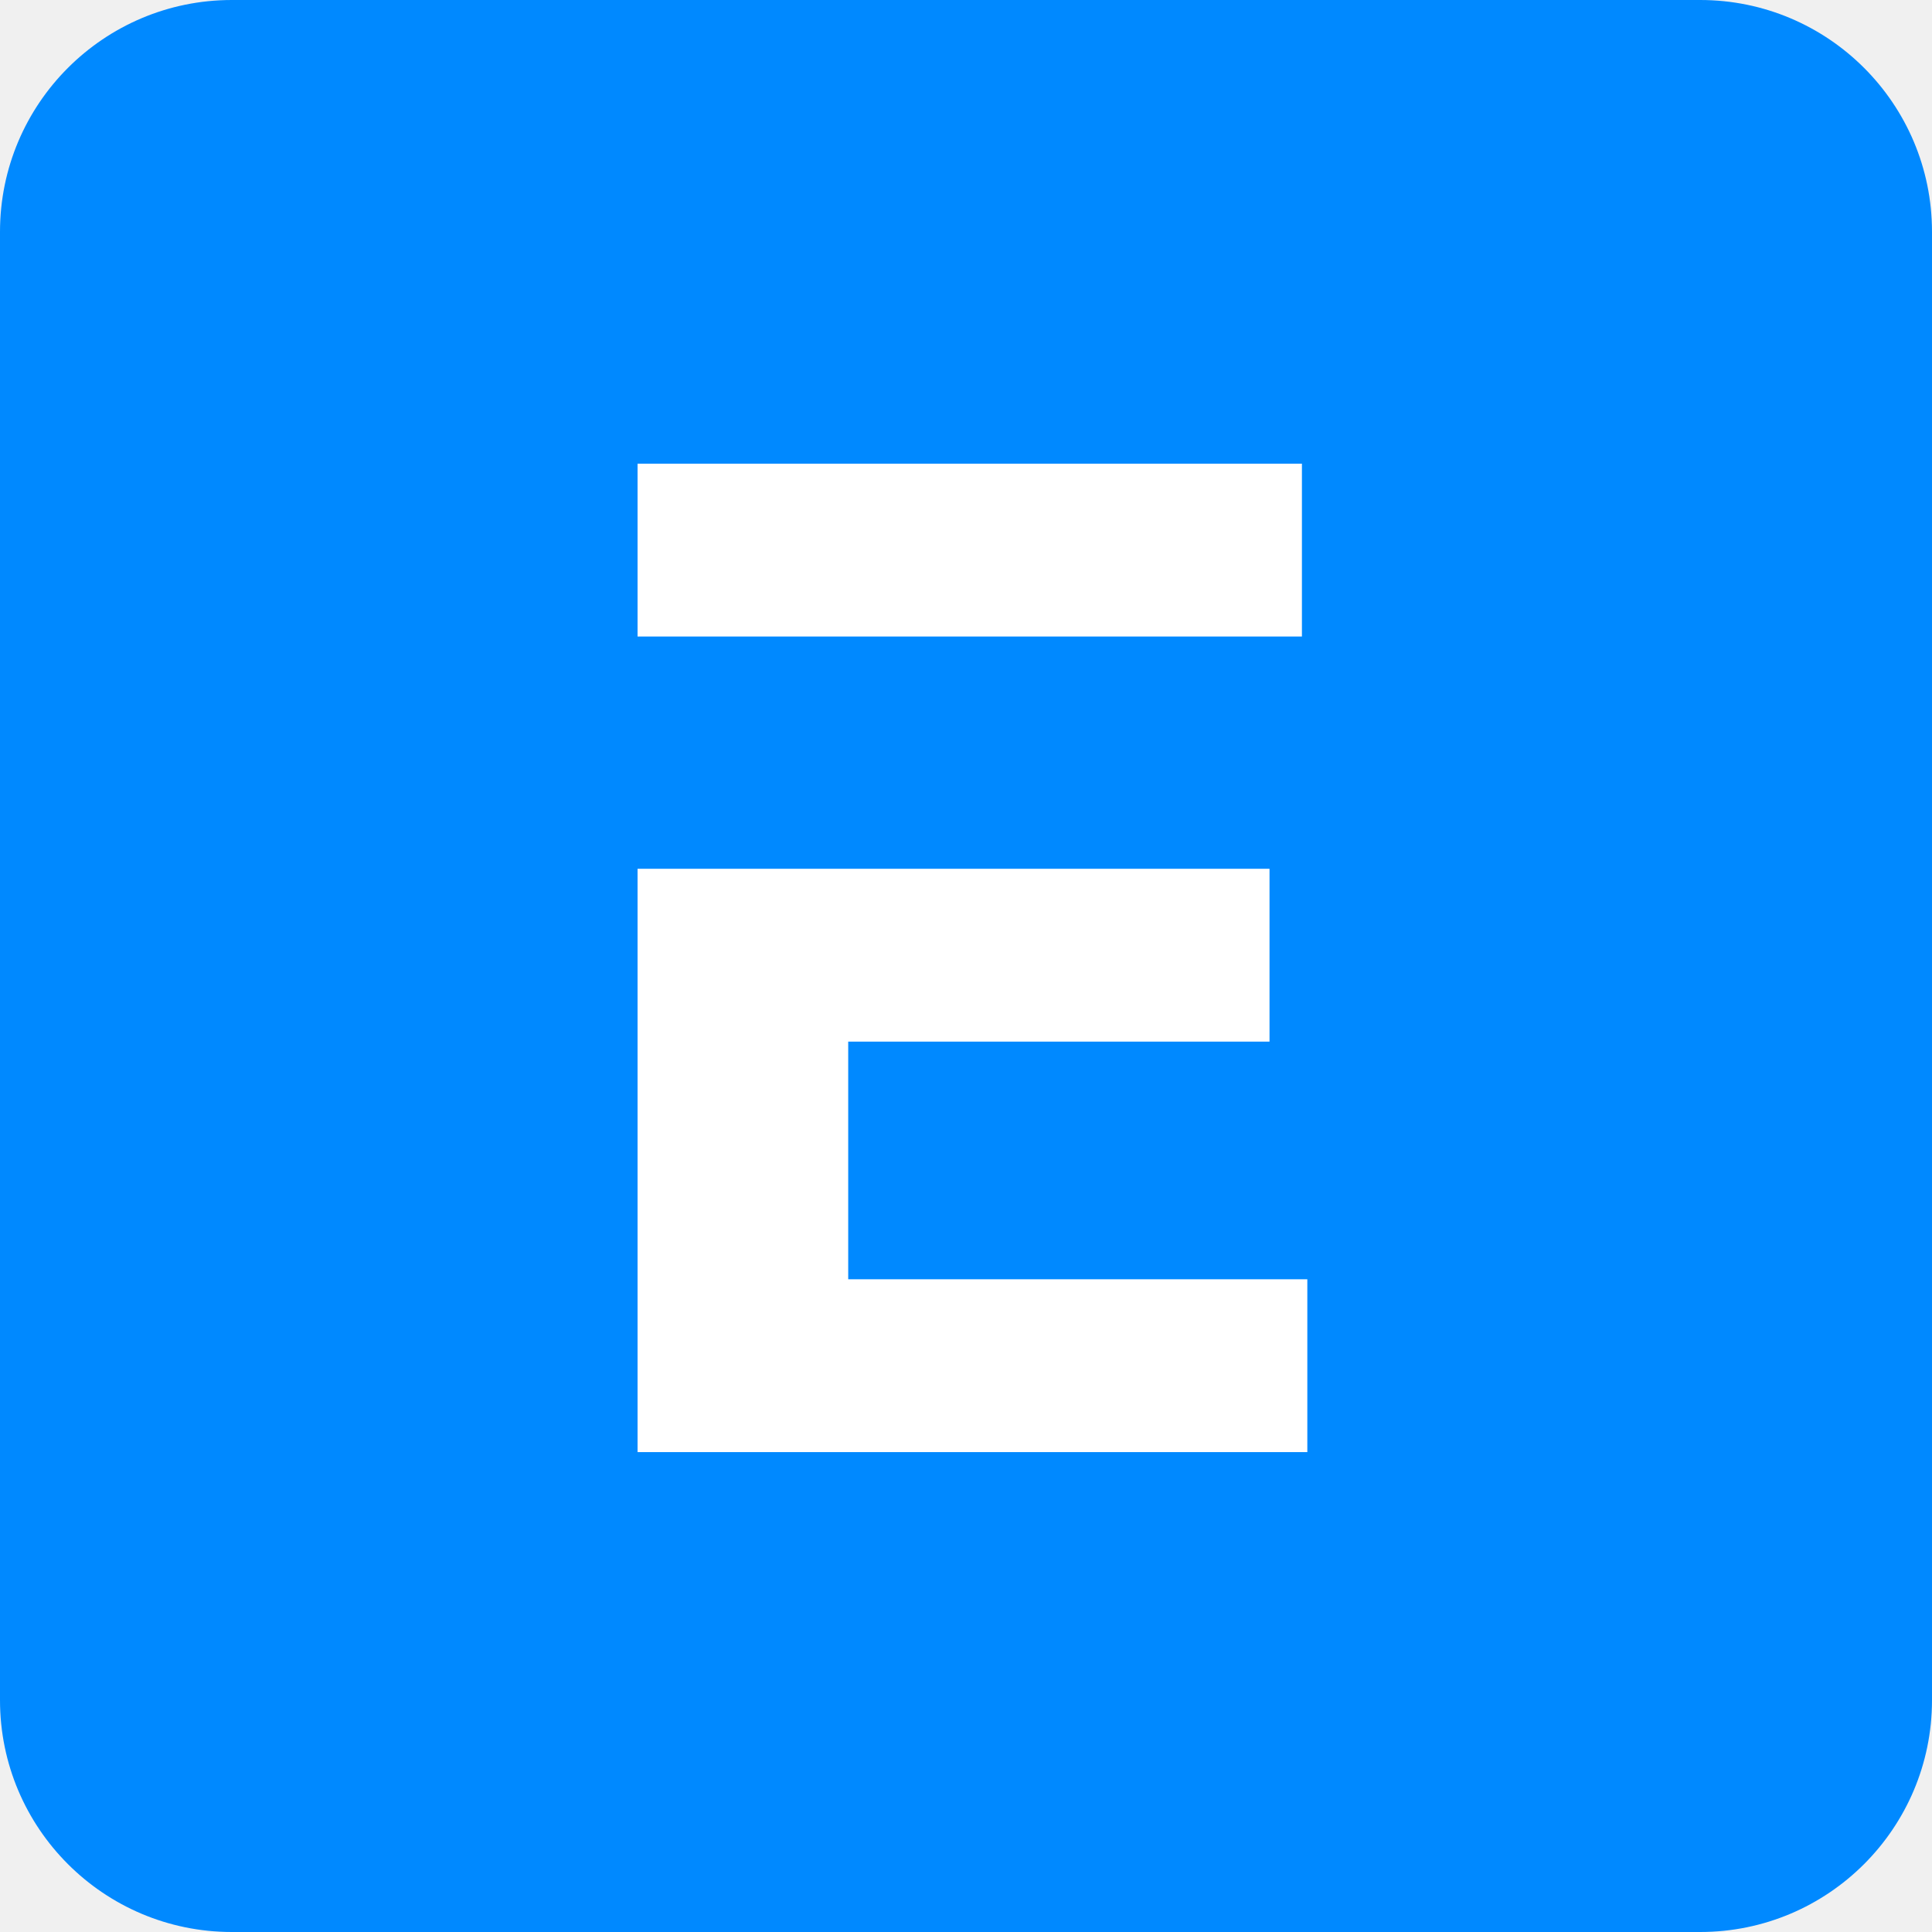
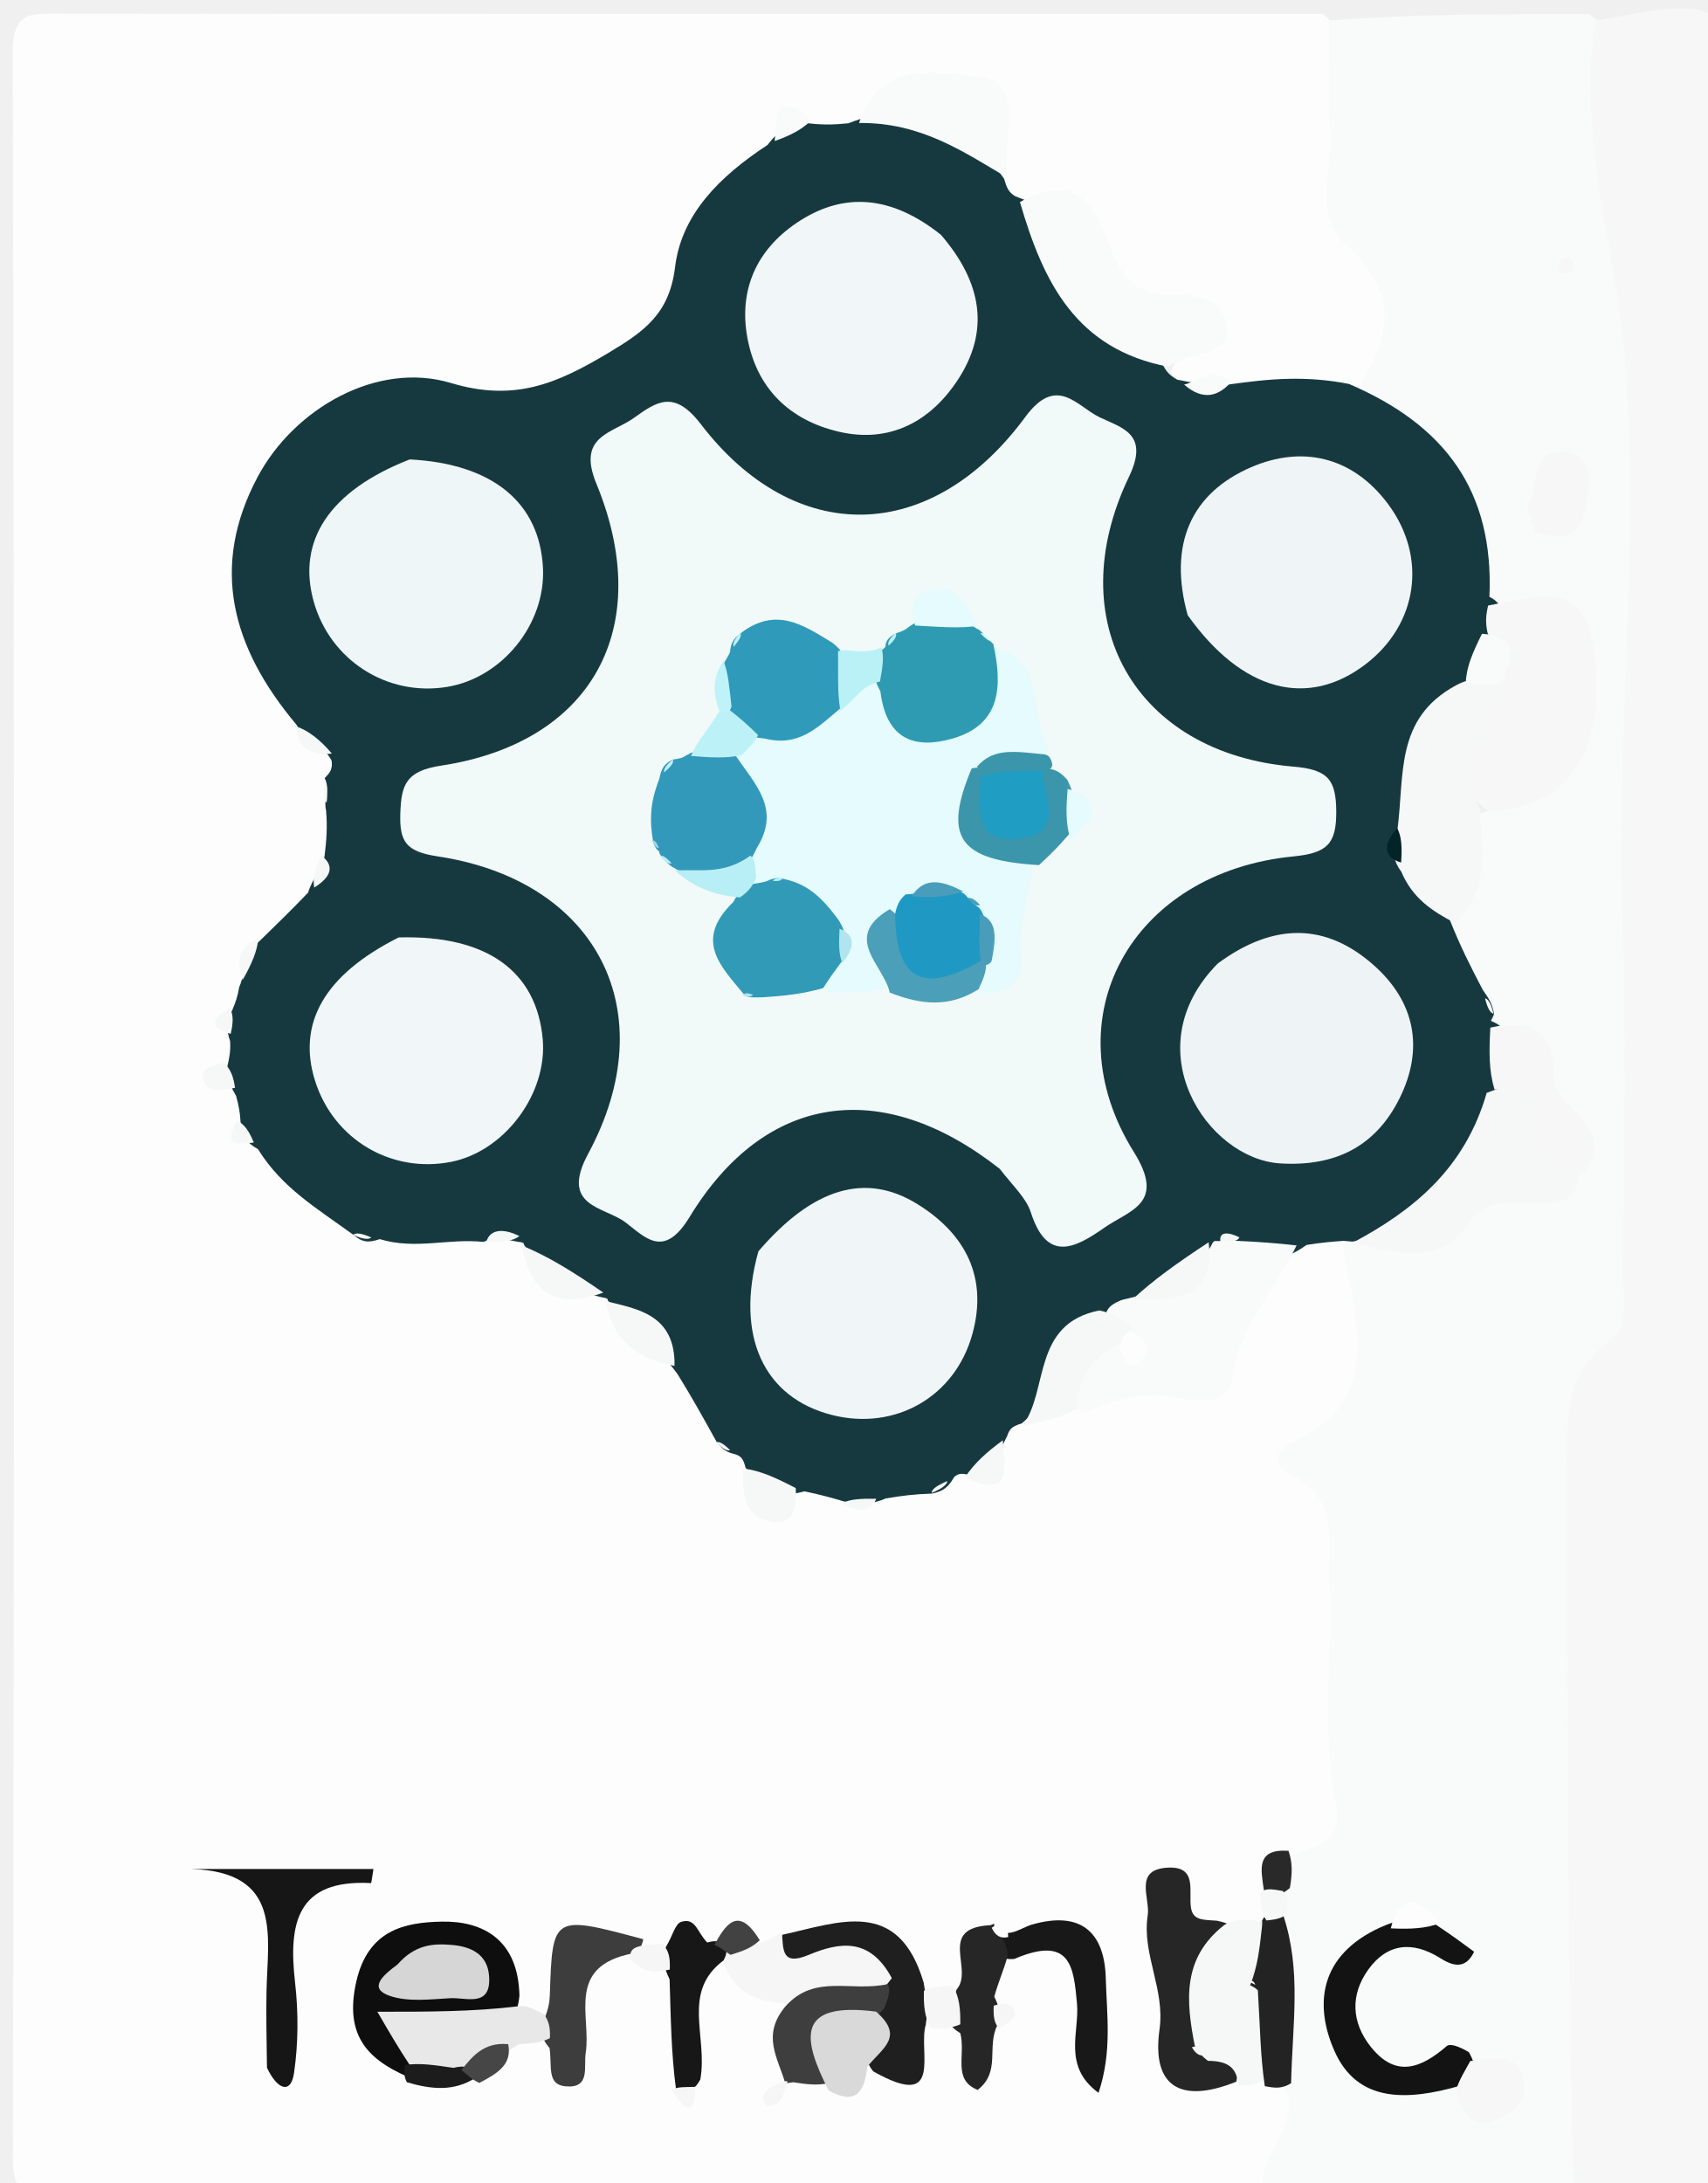
- <svg xmlns="http://www.w3.org/2000/svg" width="100" height="100" viewBox="0 0 100 100" fill="none">
-   <path d="M0 12C0 5.373 5.373 0 12 0H88C94.627 0 100 5.373 100 12V88C100 94.627 94.627 100 88 100H12C5.373 100 0 94.627 0 88V12Z" fill="#0089FF" />
-   <path d="M65.71 32.946H67.387V24H33V32.946H43.903H65.71Z" fill="white" />
-   <path d="M43.903 66.215V53.914H65.71V44.968H43.903H33V75.161H67.667V66.215H43.903Z" fill="white" />
+ <svg xmlns="http://www.w3.org/2000/svg" version="1.1" id="Layer_1" x="0px" y="0px" width="100%" viewBox="0 0 122 156" enable-background="new 0 0 122 156" xml:space="preserve">
+   <path fill="#FDFDFD" opacity="1" stroke="none" d=" M90.267,156.695   C61.37,157 32.741,156.979 4.111,157.041   C1.892,157.046 0.91,156.902 0.917,154.119   C1.031,104.017 1.037,53.915 0.907,3.814   C0.899,0.858 2.118,0.973 4.179,0.975   C34.14,1.011 64.101,1 94.531,1   C96.33,2.471 96.438,4.295 96.419,6.125   C96.368,10.926 96.318,15.592 99.387,19.861   C101.062,22.191 100.241,24.957 97.692,27.279   C94.918,28.633 92.389,28.462 89.465,28.047   C88.024,26.792 86.856,27.665 85.356,27.725   C84.507,27.526 84.092,27.269 83.66,26.546   C84.567,24.541 87.06,22.632 82.695,22.034   C80.285,21.703 79.031,19.849 78.09,17.839   C77.139,15.807 75.667,14.729 73.054,14.721   C72.279,14.423 71.902,14.143 71.409,13.477   C71.121,12.514 71.17,13.362 71.072,12.702   C70.035,5.745 68.139,4.978 61.532,9.163   C60.645,9.71 59.984,9.843 58.97,9.786   C57.499,9.227 56.395,8.892 55.592,10.744   C52.386,13.865 49.707,16.749 48.71,21.144   C47.825,25.045 39.284,29.878 35.498,28.988   C29.523,27.584 24.316,28.2 20.348,33.401   C16.317,38.683 17.436,43.922 20.465,49.152   C20.713,49.581 20.916,50.037 21.32,50.779   C21.943,51.878 22.412,52.662 23.248,53.613   C23.673,54.302 23.838,54.735 24.027,55.527   C24.12,56.101 24.145,56.333 24.185,56.913   C24.202,58.192 24.106,59.114 23.876,60.367   C23.614,61.363 23.363,62 23.017,62.963   C22.277,64.773 21.185,65.902 19.797,67.21   C18.919,68.01 18.348,68.628 18.161,69.847   C18.021,70.588 17.913,71.004 17.649,71.704   C17.228,72.531 16.903,73.051 16.786,73.965   C16.762,74.653 16.73,75.041 16.61,75.698   C16.446,76.524 16.562,77.018 17.132,77.657   C17.506,78.215 17.631,78.578 17.741,79.248   C17.846,80.117 18.021,80.652 18.678,81.282   C20.77,83.329 22.345,85.489 25.047,86.869   C25.741,87.203 26.154,87.355 26.91,87.535   C29.324,87.828 31.415,87.687 33.854,87.76   C34.676,87.805 35.142,87.868 35.938,88.055   C36.48,88.242 36.687,88.338 37.165,88.634   C38.624,90.359 39.856,91.821 42.264,92.175   C42.761,92.385 42.952,92.488 43.393,92.801   C44.851,94.532 46.322,95.782 48.043,97.235   C49.569,98.614 50.358,100.154 51.552,101.787   C52.003,102.38 52.27,102.712 52.76,103.28   C53.25,103.859 53.493,104.217 53.837,104.891   C54.458,106.224 54.575,107.839 56.708,106.598   C57.606,106.21 58.243,106.12 59.213,106.166   C60.523,106.398 61.507,106.73 62.831,106.322   C63.92,106.039 64.734,105.965 65.847,105.827   C66.551,105.719 66.952,105.651 67.655,105.513   C68.16,105.417 68.363,105.385 68.87,105.311   C70.472,105.158 70.722,104.102 71.223,102.836   C71.606,102.13 71.91,101.784 72.562,101.286   C73.938,100.557 75.089,100.233 76.577,99.79   C84.375,97.523 84.36,97.51 89.809,91.432   C90.681,90.459 91.706,89.618 93.01,88.551   C94.118,88.144 94.885,88.168 95.989,88.628   C99.113,93.419 99.173,97.947 95.758,102.201   C94.565,103.686 94.569,104.779 95.151,106.621   C97.636,114.502 96.038,122.676 96.381,130.721   C96.408,131.354 95.718,131.834 94.916,132.467   C93.581,133.337 91.942,132.858 91.269,134.679   C91.081,135.41 90.953,135.826 90.663,136.545   C90.366,137.028 90.215,137.202 89.763,137.551   C89.02,137.882 88.566,137.984 87.75,138.049   C85.734,138.17 84.819,136.808 83.24,135.832   C83.203,139.832 84.384,143.423 84.574,147.11   C84.659,148.747 86.206,148.292 87.691,148.004   C88.545,147.886 89.042,147.863 89.928,147.9   C90.838,148.031 91.331,148.21 92.096,148.736   C93.791,151.976 92.283,154.213 90.267,156.695  z" />
+   <path fill="#F9FAFA" opacity="1" stroke="none" d=" M92.193,132.637   C94.11,131.813 96.05,131.652 95.478,128.897   C94.393,123.677 95.238,118.371 95.006,113.108   C94.879,110.235 95.799,107.061 92.181,105.382   C91.253,104.952 90.843,103.774 92.238,103.141   C98.959,100.095 96.935,94.67 95.977,89.099   C96.154,88.535 96.347,88.403 96.873,88.162   C99.842,88.136 102.398,88.285 104.574,86.146   C106.44,84.311 109.399,85.314 111.748,83.746   C112.324,79.601 109.825,76.995 107.544,73.975   C107.073,73.637 106.892,73.49 106.476,73.083   C105.952,72.45 105.675,72.068 105.198,71.386   C104.057,69.64 103.195,68.161 103.363,65.973   C104.398,63.341 104.559,60.864 105.442,58.217   C110.254,56.926 112.003,54.116 112.258,49.362   C112.465,45.5 111.367,43.828 107.334,43.537   C105.408,41.713 105.632,39.4 104.947,37.411   C103.52,33.27 100.172,30.858 96.953,27.856   C99.497,24.003 99.948,20.832 96.21,17.522   C93.821,15.406 95.229,12.155 95.037,9.414   C94.862,6.932 95,4.428 95,1.467   C101.021,1 107.042,1 113.532,1   C114.663,1.773 115.253,2.643 115.291,3.655   C115.808,17.555 119.147,31.185 117.921,45.321   C116.701,59.392 117.635,73.611 117.616,87.765   C117.611,91.654 117.361,95.35 114.949,98.688   C113.313,100.953 113.606,103.779 113.602,106.441   C113.583,120.595 113.614,134.75 113.578,148.905   C113.572,151.381 113.884,153.926 112.29,156.618   C104.979,157 97.958,157 90.469,157   C89.407,154.319 92.555,152.721 92.032,149.683   C89.682,146.16 90.883,142.511 90.676,138.646   C90.848,137.696 90.942,137.16 91.037,136.229   C91.194,134.818 91.541,133.869 92.193,132.637  z" />
+   <path fill="#F7F7F7" opacity="1" stroke="none" d=" M112.483,157   C112,139.334 112.022,121.668 111.98,104.002   C111.972,100.916 112.092,97.986 114.889,95.942   C116.543,94.734 115.968,92.906 115.977,91.312   C116.026,82.813 116.242,74.304 115.944,65.815   C115.474,52.394 117.21,39.009 116.114,25.562   C115.472,17.678 112.706,9.978 114,1.466   C116.992,1 121.121,-0.164 122.653,1.331   C124.148,2.792 122.999,6.968 122.999,9.952   C123,57.16 122.906,104.368 123.143,151.575   C123.168,156.395 122.027,157.892 117.446,157.042   C116,156.774 114.462,157 112.483,157  z" />
+   <path fill="#16393F" opacity="1" stroke="none" d=" M106.763,72.443   C106.684,72.76 106.539,72.867 106.552,72.956   C108.313,73.677 108.038,75.188 108.031,76.964   C105.932,82.702 103.584,87.737 96.65,88.726   C96.256,88.706 96.109,88.677 96.034,88.672   C95.212,88.728 94.464,88.789 93.359,88.968   C92.085,89.896 91.005,90.142 89.497,89.951   C88.793,89.751 88.416,89.593 87.762,89.478   C87.293,89.643 87.112,89.739 86.662,89.999   C84.878,91.1 83.367,92.04 81.748,93.42   C81.134,93.931 80.762,94.197 80.072,94.612   C75.953,95.46 75.703,99.528 73.007,101.724   C72.365,101.916 72.138,102.088 71.974,102.615   C71.295,103.915 70.97,105.293 69.112,105.371   C68.647,105.275 68.478,105.305 68.18,105.556   C67.793,106.235 67.428,106.577 66.579,106.736   C65.342,106.775 64.481,106.882 63.302,107.079   C62.269,107.535 61.503,107.485 60.379,107.314   C59.299,106.993 58.579,106.804 57.488,106.572   C55.501,107.147 54.361,106.412 53.275,104.877   C53.118,104.249 52.96,104.047 52.493,103.911   C51.925,103.777 51.613,103.573 51.212,103.043   C50.267,101.338 49.46,99.881 48.425,98.208   C46.92,96.141 45.173,94.758 43.445,92.949   C43.368,92.617 43.322,92.928 43.326,92.771   C40.94,92.306 38.932,91.328 37.452,88.961   C37.379,88.623 37.303,88.955 37.323,88.786   C36.514,88.704 35.641,88.279 34.542,88.748   C31.992,88.482 29.719,89.326 27.138,88.55   C26.315,88.829 25.886,88.781 25.245,88.239   C22.666,86.356 20.161,84.908 18.434,82.118   C17.578,81.642 17.267,81.156 17.194,80.219   C17.148,79.484 17.075,79.051 16.871,78.314   C16.43,77.536 16.159,77.046 16.252,76.182   C16.406,75.506 16.483,75.101 16.444,74.403   C16.167,73.553 16.159,73.005 16.577,72.234   C16.846,71.607 16.974,71.223 17.096,70.535   C17.614,69.346 17.403,68.128 18.58,67.217   C19.817,66.008 20.835,65.023 22.018,63.785   C22.327,62.764 22.951,62.213 23.193,61.179   C23.336,59.999 23.404,59.097 23.299,57.898   C23.092,57.035 23.639,56.484 23.2,55.604   C23.598,55.204 23.774,54.965 23.699,54.357   C23.081,53.169 21.872,52.972 21.176,51.778   C16.525,46.236 15.008,40.47 18.416,34.072   C21.006,29.208 26.938,25.78 32.224,27.37   C36.799,28.746 39.849,27.383 43.457,25.229   C46.028,23.694 47.832,22.438 48.24,19.088   C48.697,15.328 51.401,12.62 54.843,10.362   C55.641,9.345 56.319,8.723 57.675,8.802   C58.756,8.929 59.511,8.924 60.629,8.81   C65.595,6.858 68.904,8.686 71.749,12.769   C71.952,13.457 72.077,13.732 72.547,14.022   C73.526,14.411 74.59,14.745 74.713,15.459   C75.569,20.458 79.6,22.788 83.058,26.001   C83.354,26.594 83.609,26.837 84.13,27.134   C85.443,27.389 86.487,27.608 87.859,27.471   C90.754,27.055 93.354,26.834 96.407,27.44   C103.206,30.362 106.774,35.029 106.434,42.654   C107.544,43.178 107.301,43.993 107.267,45.026   C106.938,46.555 106.469,47.65 105.753,49.022   C102.895,51.815 100.551,54.456 101.352,58.846   C100.895,59.854 100.422,60.534 100.86,61.659   C101.741,63.226 103.188,64.003 103.642,65.834   C104.344,67.591 105.057,69.02 105.959,70.735   C106.407,71.372 106.639,71.74 106.763,72.443  z" />
+   <path fill="#F9FAFA" opacity="1" stroke="none" d=" M88.265,88.667   C89.961,88.743 91.133,88.829 92.653,89   C91.169,92.143 88.542,94.704 88.029,98.567   C87.796,100.321 85.64,100.25 84.279,99.923   C81.877,99.345 79.803,99.978 77.354,100.962   C75.439,98.855 76.639,97.413 78.536,95.929   C79.192,95.495 79.906,96.014 79.914,95.059   C79.541,94.604 79.368,94.311 79.057,93.791   C79.215,93.369 79.544,93.152 80.173,92.893   C82.816,92.282 85.079,91.576 86.563,89.002   C86.685,88.667 86.894,88.659 86.792,88.684   C87.041,88.698 87.39,88.687 88.265,88.667  z" />
+   <path fill="#F9FAFA" opacity="1" stroke="none" d=" M83.499,26.21   C76.92,24.956 74.562,20.224 72.887,14.442   C76.035,12.598 77.916,13.792 79.08,17.047   C79.787,19.024 80.661,21.064 83.469,21.042   C85.266,21.027 87.569,21.27 87.665,23.508   C87.754,25.554 85.071,25.025 83.499,26.21  z" />
+   <path fill="#262626" opacity="1" stroke="none" d=" M88.346,148.759   C84.416,150.346 82.275,149.169 82.861,145.013   C83.265,142.15 81.585,139.624 82.017,136.87   C82.208,135.648 80.963,133.571 83.485,133.462   C85.605,133.371 84.917,135.186 85.111,136.348   C85.259,137.238 85.96,137.187 86.96,137.256   C89.363,137.744 88.356,139.002 87.829,139.863   C87.036,141.159 86.259,142.396 86.437,144.293   C86.616,144.991 86.796,145.358 87.241,145.934   C88.101,146.796 88.633,147.476 88.346,148.759  z" />
+   <path fill="#161616" opacity="1" stroke="none" d=" M19.078,147.76   C19.046,145.614 19.015,143.948 19.046,142.284   C19.119,138.35 20.212,133.764 13.667,133.562   C17.988,133.562 22.309,133.562 26.686,133.562   C26.61,134.009 26.545,134.571 26.511,134.569   C21.191,134.281 20.605,137.459 21.086,141.678   C21.329,143.812 21.32,146.033 21.009,148.154   C20.786,149.681 19.808,149.332 19.078,147.76  z" />
+   <path fill="#0E0E0E" opacity="1" stroke="none" d=" M29.107,148.396   C26.083,147.081 24.638,145.278 25.458,141.624   C26.294,137.896 28.938,137.377 31.563,137.322   C34.477,137.262 37.036,138.584 37.119,142.618   C36.833,145.645 34.618,144.851 33.045,145.232   C31.781,145.538 29.915,144.561 29.581,147.199   C29.496,147.747 29.43,147.962 29.107,148.396  z" />
+   <path fill="#F9FAFA" opacity="1" stroke="none" d=" M71.966,12.683   C68.905,10.886 65.824,8.731 61.387,8.791   C62.796,4.296 67.14,5.13 70.072,5.517   C73.326,5.946 71.586,9.842 71.966,12.683  z" />
+   <path fill="#3D3D3D" opacity="1" stroke="none" d=" M38.875,144.331   C39.199,143.557 39.274,143.07 39.29,142.581   C39.482,136.837 39.48,136.837 45.968,138.579   C45.839,139.181 45.695,139.366 45.203,139.594   C40.397,140.522 42.266,144.096 41.855,146.699   C41.696,147.708 42.219,149.264 40.405,149.09   C39.053,148.961 39.468,147.659 39.27,146.364   C38.693,145.642 38.499,145.193 38.875,144.331  z" />
+   <path fill="#F6F8F8" opacity="1" stroke="none" d=" M85.4,146.294   C84.732,142.949 84.481,139.95 87.457,137.586   C87.973,137.204 88.617,137.171 89.741,137.201   C90.867,138.355 90.434,139.347 89.751,140.591   C88.726,141.735 89.715,141.718 90.358,142.25   C91.158,144.472 91.229,146.423 90.281,148.67   C89.645,148.997 89.232,149.016 88.507,149.046   C88.38,147.829 87.869,147.281 86.316,147.27   C85.867,146.915 85.726,146.744 85.4,146.294  z" />
+   <path fill="#1F1F1F" opacity="1" stroke="none" d=" M55.885,138.267   C59.976,137.368 64.198,135.58 66.003,141.673   C66.206,142.807 66.321,143.591 66.159,144.676   C65.577,146.589 67.51,150.909 62.403,148.022   C61.344,146.773 62.394,145.708 62.395,144.227   C62.425,143.34 62.462,142.751 62.32,141.883   C61.106,140.257 59.61,140.534 58.131,140.568   C56.771,140.598 55.381,140.48 55.885,138.267  z" />
+   <path fill="#181818" opacity="1" stroke="none" d=" M70.933,137.652   C71.945,138.682 72.877,137.783 73.736,137.535   C77.171,136.544 78.931,137.999 79.02,141.379   C79.088,143.96 79.487,146.612 78.501,149.558   C75.908,147.658 77.146,145.215 76.964,143.198   C76.726,140.571 76.525,138.259 72.48,139.989   C71.884,140.034 71.729,139.938 71.406,139.626   C71.153,139.247 71.066,139.086 70.886,138.666   C70.779,138.224 70.764,138.041 70.933,137.652  z" />
+   <path fill="#262626" opacity="1" stroke="none" d=" M71.675,138.625   C71.925,139.018 71.949,139.24 72.005,139.796   C71.692,140.877 71.346,141.625 71.052,142.685   C71.401,143.408 71.525,143.865 71.288,144.687   C70.469,146.301 71.555,148.019 69.865,149.349   C68.047,148.613 69.024,146.892 68.627,145.298   C66.959,144.271 67.988,143.306 68.362,142.169   C69.626,140.723 66.919,137.757 70.785,137.577   C71.116,137.447 71.05,137.462 71.022,137.443   C71.07,137.8 71.221,138.143 71.675,138.625  z" />
+   <path fill="#F6F6F6" opacity="1" stroke="none" d=" M55.874,138.107   C55.987,139.287 55.819,140.52 57.78,139.702   C60.026,138.766 62.164,138.448 63.728,141.357   C61.962,143.869 59.396,143.236 56.633,143.219   C54.504,143.04 52.854,142.81 51.828,140.593   C51.77,140.02 51.872,139.838 52.227,139.472   C52.863,139.114 53.262,139.009 53.993,138.994   C54.742,138.724 55.181,138.446 55.874,138.107  z" />
+   <path fill="#E8E8E8" opacity="1" stroke="none" d=" M38.888,143.95   C39.238,144.476 39.325,144.907 39.297,145.651   C38.614,145.988 38.048,146.013 37.058,146.083   C35.633,147.052 34.331,147.511 32.938,148.462   C31.368,149.058 30.332,148.701 29.222,147.481   C28.399,146.227 27.819,145.229 26.967,143.762   C30.682,143.762 33.728,143.762 36.978,143.379   C37.663,143.282 38.144,143.568 38.888,143.95  z" />
+   <path fill="#171717" opacity="1" stroke="none" d=" M51.911,139.431   C51.898,139.769 51.758,139.973 51.713,140.087   C48.659,142.364 50.606,145.519 50.043,148.612   C49.615,149.399 49.15,149.536 48.302,149.255   C47.961,146.665 47.94,144.278 47.849,141.45   C47.419,140.507 47.239,139.966 47.598,139.109   C48.065,138.341 48.247,137.483 48.667,137.343   C49.724,136.991 49.835,138.126 50.542,138.813   C51.254,138.621 51.624,138.673 51.911,139.431  z" />
+   <path fill="#3E3E3E" opacity="1" stroke="none" d=" M56.117,143.389   C58.223,141.02 60.792,142.372 63.436,141.787   C63.661,142.211 63.49,142.741 63.182,143.519   C61.691,145.265 59.307,145.997 59.249,148.864   C58.369,149.038 57.697,148.956 56.69,148.801   C56.218,148.841 56.079,148.954 56.111,148.86   C55.585,147.039 54.409,145.453 56.117,143.389  z" />
+   <path fill="#F6F8F8" opacity="1" stroke="none" d=" M78.572,93.644   C79.402,93.837 79.92,94.088 80.719,94.669   C80.934,95.346 80.759,95.626 80.243,95.925   C78.292,96.936 76.955,98.13 77.002,100.644   C75.811,101.298 74.624,101.599 73.066,101.89   C74.952,99.428 73.707,94.593 78.572,93.644  z" />
+   <path fill="#232323" opacity="1" stroke="none" d=" M90.383,149.081   C90.052,146.847 90.046,144.715 89.886,142.223   C89.481,141.868 89.229,141.874 89.352,141.831   C89.868,140.528 90.009,139.276 90.186,137.643   C90.22,137.264 90.171,137.244 90.189,137.255   C90.429,136.741 90.822,136.514 91.685,136.818   C93.029,140.806 92.353,144.635 92.263,148.871   C91.605,149.269 91.155,149.226 90.383,149.081  z" />
+   <path fill="#D9D9D9" opacity="1" stroke="none" d=" M59.214,149.392   C57.375,145.752 56.772,143.001 62.607,143.754   C64.69,145.577 63.006,146.379 61.974,147.7   C61.772,149.605 61.075,150.425 59.214,149.392  z" />
+   <path fill="#F6F8F8" opacity="1" stroke="none" d=" M43.287,92.982   C45.564,93.542 48.266,93.937 48.201,97.61   C45.865,97.162 43.81,96.034 43.287,92.982  z" />
+   <path fill="#F6F8F8" opacity="1" stroke="none" d=" M53.125,104.947   C54.315,105.076 55.464,105.615 56.865,106.341   C56.932,107.697 56.764,109.012 55.141,108.751   C53.254,108.447 53.012,106.952 53.125,104.947  z" />
+   <path fill="#F6F8F8" opacity="1" stroke="none" d=" M37.294,89.008   C39.217,89.79 41.056,90.958 43.112,92.37   C40.295,93.432 37.969,92.901 37.294,89.008  z" />
+   <path fill="#F6F6F6" opacity="1" stroke="none" d=" M68.1,141.921   C68.567,142.738 68.636,143.579 68.623,144.662   C68.004,144.929 67.468,144.954 66.53,144.974   C66.063,144.145 65.998,143.319 66.023,142.259   C66.642,141.997 67.172,141.971 68.1,141.921  z" />
+   <path fill="#1C1C1C" opacity="1" stroke="none" d=" M28.936,147.571   C30.013,147.401 31.047,147.576 32.4,147.771   C33.224,147.573 33.645,147.668 33.961,148.499   C32.416,149.466 30.859,149.321 29.074,148.801   C28.865,148.382 28.879,148.15 28.936,147.571  z" />
+   <path fill="#292929" opacity="1" stroke="none" d=" M92.075,132.261   C92.37,133.102 92.356,133.887 92.173,134.918   C91.559,135.458 91.08,135.532 90.321,135.101   C90.117,133.607 89.71,132.106 92.075,132.261  z" />
+   <path fill="#F6F8F8" opacity="1" stroke="none" d=" M68.943,105.589   C69.673,104.503 70.531,103.759 71.661,102.925   C71.729,104.56 72.54,107.224 68.943,105.589  z" />
+   <path fill="#464646" opacity="1" stroke="none" d=" M34.255,148.85   C33.71,148.6 33.466,148.326 32.971,147.921   C33.715,147.022 34.526,145.911 36.316,146.078   C36.609,147.543 35.552,148.161 34.255,148.85  z" />
+   <path fill="#424242" opacity="1" stroke="none" d=" M52.205,139.696   C51.787,139.448 51.577,139.216 51.046,138.98   C51.801,137.656 52.712,136.045 54.291,138.652   C53.707,139.209 53.11,139.416 52.205,139.696  z" />
+   <path fill="#F9FAFA" opacity="1" stroke="none" d=" M57.952,8.623   C57.229,9.31 56.458,9.685 55.363,10.077   C55.496,8.699 55.191,6.083 57.952,8.623  z" />
+   <path fill="#F6F6F6" opacity="1" stroke="none" d=" M47.327,138.904   C47.832,139.41 47.89,139.947 47.863,140.747   C46.851,140.976 45.893,141.044 45.021,139.943   C45.011,139.36 45.247,139.192 45.771,139.065   C46.281,138.976 46.58,138.956 47.327,138.904  z" />
+   <path fill="#F6F8F8" opacity="1" stroke="none" d=" M16.003,75.955   C16.504,76.428 16.678,76.946 16.796,77.737   C15.895,77.909 14.782,78.221 14.499,77.071   C14.321,76.347 15.102,76.169 16.003,75.955  z" />
+   <path fill="#F6F8F8" opacity="1" stroke="none" d=" M21.116,51.896   C21.998,52.17 22.894,52.873 23.714,53.851   C22.468,53.992 21.37,53.754 21.116,51.896  z" />
+   <path fill="#F6F6F6" opacity="1" stroke="none" d=" M56.289,148.757   C55.992,149.411 56.019,150.419 54.927,150.495   C54.815,150.502 54.604,150.31 54.581,150.185   C54.428,149.335 55.071,149.122 55.977,148.769   C56.282,148.653 56.222,148.787 56.289,148.757  z" />
+   <path fill="#F6F6F6" opacity="1" stroke="none" d=" M48.019,149.347   C48.436,149.104 48.891,149.157 49.681,149.128   C49.695,150.34 49.381,151.656 48.019,149.347  z" />
+   <path fill="#F9FAFA" opacity="1" stroke="none" d=" M88,27.273   C87.092,28.305 86.001,28.681 84.616,27.484   C85.555,27.274 86.638,26.212 88,27.273  z" />
+   <path fill="#F6F8F8" opacity="1" stroke="none" d=" M22.953,61.123   C23.967,61.905 23.64,62.679 22.456,63.427   C22.335,62.803 22.487,62.073 22.953,61.123  z" />
+   <path fill="#F6F6F6" opacity="1" stroke="none" d=" M71.387,144.961   C71.039,144.554 70.978,144.105 71.012,143.326   C71.744,143.093 72.502,143.16 72.533,143.961   C72.545,144.268 71.977,144.598 71.387,144.961  z" />
+   <path fill="#F6F8F8" opacity="1" stroke="none" d=" M18.457,67.069   C18.393,67.943 17.986,68.891 17.335,70.035   C17.062,69.079 16.701,67.818 18.457,67.069  z" />
+   <path fill="#F6F8F8" opacity="1" stroke="none" d=" M16.96,80.079   C17.518,80.396 17.816,80.876 18.138,81.645   C17.204,81.778 15.808,81.999 16.96,80.079  z" />
+   <path fill="#F6F8F8" opacity="1" stroke="none" d=" M90.052,135.225   C90.499,134.911 90.925,135.006 91.677,135.133   C92,135.584 91.997,136.003 91.988,136.736   C91.588,137.106 91.194,137.161 90.503,137.24   C90.148,136.722 90.09,136.178 90.052,135.225  z" />
+   <path fill="#F6F8F8" opacity="1" stroke="none" d=" M16.43,72.047   C16.694,72.543 16.668,73.096 16.485,73.879   C15.255,73.535 14.798,72.903 16.43,72.047  z" />
+   <path fill="#F6F8F8" opacity="1" stroke="none" d=" M60.215,107.399   C60.763,107.133 61.506,107.085 62.616,107.102   C62.254,108.053 61.389,108.16 60.215,107.399  z" />
+   <path fill="#F6F8F8" opacity="1" stroke="none" d=" M34.75,88.755   C34.985,87.887 35.88,87.72 37.117,88.332   C36.651,88.692 35.959,88.768 34.75,88.755  z" />
+   <path fill="#F6F8F8" opacity="1" stroke="none" d=" M51.184,103.067   C51.399,102.987 51.724,103.179 52.171,103.632   C51.961,103.707 51.627,103.523 51.184,103.067  z" />
+   <path fill="#F6F8F8" opacity="1" stroke="none" d=" M66.574,106.684   C66.585,106.411 66.968,106.154 67.7,105.838   C67.682,106.086 67.314,106.393 66.574,106.684  z" />
+   <path fill="#F6F8F8" opacity="1" stroke="none" d=" M23.174,55.876   C23.341,55.902 23.452,56.501 23.343,57.35   C23.122,57.217 23.12,56.833 23.174,55.876  z" />
+   <path fill="#F6F8F8" opacity="1" stroke="none" d=" M25.227,88.246   C25.429,88.064 25.859,88.135 26.532,88.432   C26.334,88.606 25.895,88.551 25.227,88.246  z" />
+   <path fill="#F7F7F7" opacity="1" stroke="none" d=" M106.307,45.248   C106.14,44.499 106.176,43.995 106.342,43.273   C109.614,42.672 113.231,41.209 113.9,46.373   C114.824,53.514 112.308,57.663 106.417,58   C103.314,55.643 103.314,55.643 105.69,50.1   C106.165,48.371 107.427,47.1 106.307,45.248  z" />
+   <path fill="#F6F8F8" opacity="1" stroke="none" d=" M106.586,48.762   C107.502,52.022 103.484,54.22 105.724,57.754   C105.922,60.69 106.514,63.526 103.971,65.957   C102.348,65.118 100.939,64.192 100.137,62.291   C99.399,61.307 99.524,60.475 99.854,59.343   C100.391,55.386 99.64,51.362 104.053,48.97   C104.902,48.52 105.526,48.438 106.586,48.762  z" />
+   <path fill="#F6F8F8" opacity="1" stroke="none" d=" M96.69,88.794   C100.879,86.554 104.661,83.597 106.239,78.101   C111.654,75.901 110.754,81.229 112.852,83.618   C112.785,86.073 111.25,86.026 109.756,85.992   C108.111,85.953 106.04,85.752 105.189,87.098   C102.969,90.606 100.081,89.56 96.69,88.794  z" />
+   <path fill="#131313" opacity="1" stroke="none" d=" M104.392,149.034   C100.542,150.148 96.989,150.278 95.351,146.546   C93.904,143.247 94.283,139.73 98.622,137.742   C100.04,137.102 101.118,136.961 102.623,137.548   C103.771,138.313 104.545,138.885 105.341,139.473   C104.713,140.791 103.778,140.471 102.926,139.934   C100.922,138.671 99.106,138.874 97.756,140.78   C96.498,142.555 96.563,144.507 97.947,146.255   C99.746,148.527 101.546,147.796 103.384,146.217   C103.636,146 104.296,146.257 104.962,146.646   C105.619,147.79 105.465,148.471 104.392,149.034  z" />
+   <path fill="#F7F7F7" opacity="1" stroke="none" d=" M113.273,83.762   C110.95,84.14 109.838,83.31 109.996,81.13   C110.14,79.152 109.393,77.918 106.796,77.849   C106.384,76.47 106.408,75.148 106.499,73.436   C109.312,72.782 111.108,73.648 111.024,76.777   C110.954,79.363 115.578,80.2 113.273,83.762  z" />
+   <path fill="#F7F7F7" opacity="1" stroke="none" d=" M109.722,38.007   C109.388,37.112 109.01,36.327 109.254,35.895   C109.976,34.62 109.377,32.279 111.694,32.262   C113.053,32.252 113.759,33.776 113.59,34.686   C113.249,36.52 113.329,39.306 109.722,38.007  z" />
+   <path fill="#F7F7F7" opacity="1" stroke="none" d=" M104.039,149.363   C104.327,148.528 104.654,148.044 105.068,147.279   C106.516,147.193 108.308,146.438 108.85,148.5   C109.191,149.797 108.531,150.671 107.369,151.277   C105.538,152.23 104.602,151.437 104.039,149.363  z" />
+   <path fill="#FDFDFD" opacity="1" stroke="none" d=" M102.921,137.426   C101.921,137.807 100.845,137.873 99.386,137.803   C99.973,135.343 101.306,135.513 102.921,137.426  z" />
+   <path fill="#F7F7F7" opacity="1" stroke="none" d=" M112.389,19.463   C111.58,19.693 111.29,19.409 111.412,18.782   C111.438,18.652 111.622,18.476 111.754,18.456   C112.387,18.36 112.653,18.668 112.389,19.463  z" />
+   <path fill="#F6F8F8" opacity="1" stroke="none" d=" M106.726,72.438   C106.487,72.394 106.291,72.028 106.122,71.341   C106.355,71.385 106.562,71.751 106.726,72.438  z" />
+   <path fill="#F2F9F9" opacity="1" stroke="none" d=" M71.447,83.532   C63.023,76.899 54.658,78.123 49.276,86.973   C47.426,90.015 46.095,88.401 44.686,87.344   C43.179,86.214 39.98,86.25 42.031,82.448   C47.51,72.295 42.68,62.921 31.278,61.198   C29.047,60.861 28.54,60.181 28.606,58.148   C28.673,56.076 29.001,55.095 31.532,54.711   C42.303,53.077 46.858,44.858 42.614,34.555   C41.212,31.153 43.741,30.978 45.287,29.873   C46.919,28.706 48.168,27.812 50.078,30.307   C56.827,39.124 66.561,38.908 73.271,29.794   C75.516,26.746 76.942,29.028 78.569,29.814   C80.17,30.587 82.161,30.981 80.678,34.071   C75.714,44.413 81.132,53.839 92.441,54.785   C94.911,54.992 95.477,55.729 95.489,57.997   C95.501,60.296 94.851,60.963 92.431,61.2   C80.837,62.332 75.068,72.785 81.025,82.322   C83.341,86.029 80.738,86.459 78.907,87.74   C76.866,89.169 74.83,90.268 73.671,86.657   C73.332,85.602 72.38,84.745 71.447,83.532  z" />
+   <path fill="#EEF3F5" opacity="1" stroke="none" d=" M87.029,68.847   C91.045,65.89 94.783,65.956 98.193,68.996   C101.103,71.59 101.78,74.913 100.022,78.468   C98.294,81.961 95.377,83.381 91.472,83.137   C86.26,82.81 81.001,74.931 87.029,68.847  z" />
+   <path fill="#EFF6F8" opacity="1" stroke="none" d=" M29.279,32.831   C35.26,33.139 38.564,35.959 38.8,40.573   C39.006,44.586 35.891,48.448 31.929,49.09   C27.638,49.785 23.571,47.163 22.407,42.951   C21.222,38.66 23.519,35.076 29.279,32.831  z" />
+   <path fill="#EFF4F7" opacity="1" stroke="none" d=" M84.873,43.963   C83.469,38.906 85.108,35.237 89.423,33.381   C93.022,31.834 96.621,32.59 99.176,35.999   C102.013,39.786 101.336,44.589 97.602,47.455   C93.472,50.625 88.778,49.452 84.873,43.963  z" />
+   <path fill="#F1F7F8" opacity="1" stroke="none" d=" M28.492,66.99   C34.823,66.812 38.345,69.425 38.782,74.251   C39.135,78.152 36.056,82.279 32.234,83.028   C27.946,83.868 23.836,81.419 22.515,77.238   C21.229,73.166 23.143,69.674 28.492,66.99  z" />
+   <path fill="#F1F6F8" opacity="1" stroke="none" d=" M67.244,16.784   C70.172,20.186 70.739,23.626 68.467,27.112   C66.512,30.112 63.59,31.706 59.931,30.847   C56.426,30.025 54.071,27.762 53.406,24.128   C52.779,20.697 54.083,17.862 56.896,15.95   C60.3,13.636 63.747,13.995 67.244,16.784  z" />
+   <path fill="#F0F6F7" opacity="1" stroke="none" d=" M54.196,89.419   C58.116,84.852 61.88,83.762 65.567,86.052   C68.986,88.175 70.604,91.264 69.49,95.318   C68.248,99.841 63.953,102.256 59.457,101.118   C54.603,99.889 52.507,95.5 54.196,89.419  z" />
+   <path fill="#F6F8F8" opacity="1" stroke="none" d=" M86.368,88.776   C86.855,92.55 84.34,93.054 80.898,92.889   C82.332,91.529 84.192,90.207 86.368,88.776  z" />
+   <path fill="#F9FAFA" opacity="1" stroke="none" d=" M107.262,48.783   C106.399,48.964 105.797,48.927 104.748,48.829   C104.767,47.703 105.235,46.639 105.904,45.289   C108.432,45.452 108.223,46.911 107.262,48.783  z" />
+   <path fill="#002427" opacity="1" stroke="none" d=" M99.846,59.184   C100.161,59.779 100.197,60.527 100.124,61.638   C98.9,61.276 98.764,60.386 99.846,59.184  z" />
+   <path fill="#F6F8F8" opacity="1" stroke="none" d=" M88.569,88.421   C88.441,88.702 88.093,88.745 87.217,88.749   C87.089,88.047 87.676,87.984 88.569,88.421  z" />
+   <path fill="#FDFDFD" opacity="1" stroke="none" d=" M80.04,96.301   C80.101,95.677 80.289,95.416 80.781,95.108   C81.861,95.681 82.37,96.559 81.4,97.389   C80.791,97.911 80.287,97.284 80.04,96.301  z" />
+   <path fill="#F6F6F6" opacity="1" stroke="none" d=" M85.173,146.296   C85.496,146.161 85.711,146.374 85.933,146.871   C85.716,146.916 85.423,146.746 85.173,146.296  z" />
+   <path fill="#D6D6D6" opacity="1" stroke="none" d=" M28.41,140.381   C29.649,138.967 30.929,138.875 32.262,138.984   C33.687,139.1 34.852,139.671 34.953,141.243   C35.097,143.475 33.317,142.733 32.196,142.793   C30.743,142.87 29.165,143.08 27.85,142.626   C26.349,142.109 27.253,141.231 28.41,140.381  z" />
+   <path fill="#F6F6F6" opacity="1" stroke="none" d=" M89.551,141.595   C89.727,141.781 89.677,141.807 89.705,141.834   C89.45,141.717 89.168,141.572 88.885,141.428   C89.048,141.421 89.212,141.415 89.551,141.595  z" />
+   <path fill="#FDFDFD" opacity="1" stroke="none" d=" M72.047,138.423   C71.516,138.564 71.129,138.332 70.868,137.762   C71.61,137.218 72.009,137.426 72.047,138.423  z" />
+   <path fill="#E5FBFD" opacity="1" stroke="none" d=" M70.715,46.258   C74.98,46.928 73.393,50.925 74.974,53.572   C74.117,55.16 72.649,55.127 71.12,55.759   C67.817,59.728 71.601,60.165 73.796,61.756   C73.618,64.044 72.735,65.968 72.965,68.123   C73.139,69.757 72.604,70.989 70.23,70.948   C69.544,70.353 69.616,69.742 69.729,68.834   C69.815,67.963 69.858,67.389 69.7,66.55   C69.557,66.121 69.488,65.956 69.278,65.567   C69.017,65.212 68.896,65.081 68.283,64.685   C67.205,64.286 66.627,64.307 65.787,64.643   C65.18,65.012 64.854,65.256 64.339,65.751   C62.878,67.282 63.959,68.896 63.395,70.603   C62.027,70.912 60.816,70.93 59.153,70.905   C58.57,70.227 58.782,69.655 59.146,68.811   C59.462,67.967 59.565,67.398 59.141,66.558   C58.344,65.425 57.531,64.743 56.412,63.911   C55.665,63.823 56.063,62.376 54.881,63.258   C54.359,63.309 54.146,63.258 53.716,62.959   C53.316,62.303 53.208,61.877 53.169,61.104   C53.898,58.543 52.872,56.52 52.449,54.091   C52.626,53.315 52.875,52.941 53.501,52.441   C55.491,51.681 57.34,51.484 59.051,50.049   C60.279,49.165 61.164,48.331 62.803,48.612   C67.063,52.831 68.099,52.514 70.715,46.258  z" />
+   <path fill="#309AB7" opacity="1" stroke="none" d=" M53.715,63.184   C54.027,63.139 54.516,63.057 54.753,62.984   C55.159,62.815 55.328,62.72 55.753,62.765   C57.695,63.08 58.76,64.183 59.894,65.702   C60.575,66.71 60.48,67.527 60.184,68.661   C59.608,69.441 59.277,69.897 58.824,70.609   C57.409,71.016 56.118,71.169 54.434,71.27   C53.847,71.266 53.654,71.315 53.245,71.156   C51.512,69.054 49.548,67.224 52.4,64.464   C52.777,63.766 53.031,63.451 53.715,63.184  z" />
+   <path fill="#2F9ABA" opacity="1" stroke="none" d=" M60.087,50.585   C58.38,52.036 57.078,53.375 54.667,52.781   C53.283,52.654 52.367,52.332 51.705,50.977   C51.498,49.63 51.495,48.632 51.771,47.316   C51.969,46.998 52.151,46.713 52.172,46.545   C52.228,45.982 52.395,45.65 52.936,45.245   C55.426,43.354 57.325,44.6 59.52,45.958   C61.23,47.336 60.639,48.834 60.087,50.585  z" />
+   <path fill="#2F9BB3" opacity="1" stroke="none" d=" M70.981,46.018   C71.641,49.016 71.56,51.807 68,52.799   C65.512,53.492 63.354,52.986 62.915,49.418   C62.332,48.308 62.26,47.537 62.962,46.498   C63.294,46.261 63.311,46.154 63.28,46.199   C63.271,45.853 63.45,45.551 64.034,45.251   C64.302,45.176 64.688,45.026 64.833,44.879   C66.358,43.751 67.78,43.808 69.607,44.803   C69.983,45.05 69.997,44.997 69.972,45.009   C70.208,45.216 70.442,45.439 70.816,45.865   C70.984,46.041 70.997,46.012 70.981,46.018  z" />
+   <path fill="#3299BB" opacity="1" stroke="none" d=" M52.533,53.949   C54.006,56.121 55.821,57.815 54.065,60.626   C52.802,63.518 50.718,62.784 48.393,62.162   C48.047,61.903 48.014,61.984 48.052,61.961   C47.8,61.777 47.55,61.57 47.201,61.113   C47.064,60.911 47.129,60.915 47.132,60.883   C46.975,60.735 46.814,60.62 46.686,60.21   C46.397,58.604 46.461,57.321 47.103,55.696   C47.262,54.902 47.462,54.571 48.094,54.275   C48.394,54.236 48.724,54.178 48.864,54.086   C50.033,53.362 51.123,53.243 52.533,53.949  z" />
+   <path fill="#3C96AB" opacity="1" stroke="none" d=" M74.247,61.822   C68.516,61.479 67.366,59.851 69.434,54.918   C69.923,54.79 70.13,54.879 70.526,55.246   C71.224,56.415 71.028,57.877 72.34,58.098   C73.57,58.305 73.658,57.072 74.134,55.949   C74.381,55.452 74.507,55.266 74.934,54.932   C75.534,55.016 75.833,55.247 76.274,55.731   C76.909,57.055 77.047,58.146 76.377,59.635   C75.601,60.542 75.039,61.083 74.247,61.822  z" />
+   <path fill="#4B9FB8" opacity="1" stroke="none" d=" M70.465,68.772   C70.491,69.479 70.262,69.959 69.927,70.69   C67.861,71.996 65.894,71.833 63.581,70.934   C63.153,68.949 60.129,67.014 63.583,64.97   C65.421,66.285 65.843,69.158 69.204,68.384   C69.767,68.437 69.988,68.491 70.465,68.772  z" />
+   <path fill="#E5FBFD" opacity="1" stroke="none" d=" M69.852,44.72   C68.595,44.924 67.208,44.798 65.399,44.702   C65.061,43.615 64.969,42.402 66.492,42.111   C68.361,41.755 69.025,43.091 69.852,44.72  z" />
+   <path fill="#B8EEF6" opacity="1" stroke="none" d=" M48.241,62.219   C49.832,62.061 51.657,62.59 53.621,61.141   C53.971,61.435 53.989,61.922 54.017,62.774   C53.716,63.451 53.405,63.764 52.878,64.131   C51.117,63.982 49.684,63.492 48.241,62.219  z" />
+   <path fill="#BAF1F7" opacity="1" stroke="none" d=" M62.991,46.261   C63.185,46.961 63.076,47.66 62.882,48.705   C61.557,48.961 61.09,50.031 60.055,50.79   C59.832,49.567 59.902,48.242 59.89,46.524   C60.762,46.313 61.7,46.836 62.991,46.261  z" />
+   <path fill="#BDF1F8" opacity="1" stroke="none" d=" M52.987,53.973   C51.786,54.208 50.776,54.129 49.384,54.023   C49.68,53.207 50.357,52.419 51.099,51.317   C51.346,50.823 51.529,50.643 52.04,50.662   C52.916,51.343 53.464,51.824 54.168,52.53   C53.943,53.057 53.561,53.358 52.987,53.973  z" />
+   <path fill="#E5FBFD" opacity="1" stroke="none" d=" M76.484,59.933   C76.166,58.922 76.169,57.842 76.294,56.372   C78.641,57.066 78.51,58.386 76.484,59.933  z" />
+   <path fill="#3C96AB" opacity="1" stroke="none" d=" M69.809,54.797   C71.024,53.374 72.642,53.724 74.622,53.907   C75.022,53.944 75.14,54.361 75.188,54.573   C75.236,54.784 75.062,54.946 74.976,55.028   C73.633,56.174 72.255,56.241 70.439,55.347   C70.087,55.087 69.901,54.894 69.809,54.797  z" />
+   <path fill="#BFF2F9" opacity="1" stroke="none" d=" M52.274,50.483   C52.168,50.888 51.967,50.916 51.465,50.973   C51.03,49.807 50.77,48.601 51.698,47.231   C52.039,48.033 52.11,49.069 52.274,50.483  z" />
+   <path fill="#BDF1F8" opacity="1" stroke="none" d=" M48.093,54.277   C48.164,54.515 47.934,54.795 47.458,55.197   C47.406,54.986 47.599,54.652 48.093,54.277  z" />
+   <path fill="#BAF1F7" opacity="1" stroke="none" d=" M64.021,45.227   C64.112,45.465 63.923,45.754 63.491,46.143   C63.413,45.921 63.576,45.599 64.021,45.227  z" />
+   <path fill="#9CD6E2" opacity="1" stroke="none" d=" M46.618,60.06   C46.821,60.056 46.924,60.197 47.081,60.594   C46.93,60.636 46.723,60.421 46.618,60.06  z" />
+   <path fill="#BFF2F9" opacity="1" stroke="none" d=" M52.912,45.214   C53.015,45.436 52.835,45.753 52.425,46.225   C52.339,46.022 52.484,45.667 52.912,45.214  z" />
+   <path fill="#B8EEF6" opacity="1" stroke="none" d=" M47.14,61.162   C47.344,61.094 47.623,61.277 47.996,61.699   C47.798,61.763 47.507,61.588 47.14,61.162  z" />
+   <path fill="#E5FBFD" opacity="1" stroke="none" d=" M70.884,45.806   C70.712,45.852 70.441,45.663 70.058,45.247   C70.226,45.204 70.505,45.388 70.884,45.806  z" />
+   <path fill="#B0E4EE" opacity="1" stroke="none" d=" M53.091,71.12   C53.211,70.944 53.393,70.94 53.807,71.076   C53.744,71.242 53.448,71.266 53.091,71.12  z" />
+   <path fill="#1F99C3" opacity="1" stroke="none" d=" M70.177,68.614   C66.267,70.918 63.979,70.383 63.967,65.285   C64.123,64.591 64.296,64.298 64.713,63.913   C66.156,63.88 67.32,63.231 68.794,63.803   C69.051,63.963 69.008,64.003 69.015,63.974   C69.209,64.219 69.429,64.465 69.888,64.816   C70.097,64.948 70.012,64.997 70.043,64.958   C70.708,65.981 70.438,67.137 70.177,68.614  z" />
+   <path fill="#499DBA" opacity="1" stroke="none" d=" M68.839,63.704   C67.814,64.069 66.577,64.175 65.148,64.051   C66.068,62.603 67.339,62.94 68.839,63.704  z" />
+   <path fill="#499DBA" opacity="1" stroke="none" d=" M70.125,68.974   C69.951,67.884 69.975,66.806 70.036,65.324   C71.298,65.794 71.178,67.04 70.865,68.649   C70.72,68.998 70.324,68.986 70.125,68.974  z" />
+   <path fill="#B0E4EE" opacity="1" stroke="none" d=" M60.191,68.809   C59.938,68.236 59.938,67.487 59.992,66.367   C61.034,66.746 61.196,67.62 60.191,68.809  z" />
+   <path fill="#B8EEF6" opacity="1" stroke="none" d=" M55.914,62.749   C55.839,62.939 55.67,62.973 55.245,62.959   C55.266,62.805 55.542,62.7 55.914,62.749  z" />
+   <path fill="#499DBA" opacity="1" stroke="none" d=" M70.038,64.677   C69.804,64.776 69.511,64.603 69.12,64.188   C69.341,64.099 69.66,64.253 70.038,64.677  z" />
+   <path fill="#209DC3" opacity="1" stroke="none" d=" M70.061,55.498   C71.423,55.07 72.759,55.054 74.492,55.073   C74.67,56.974 76.166,59.704 72.651,59.954   C69.511,60.177 70.059,57.812 70.061,55.498  z" />
</svg>
